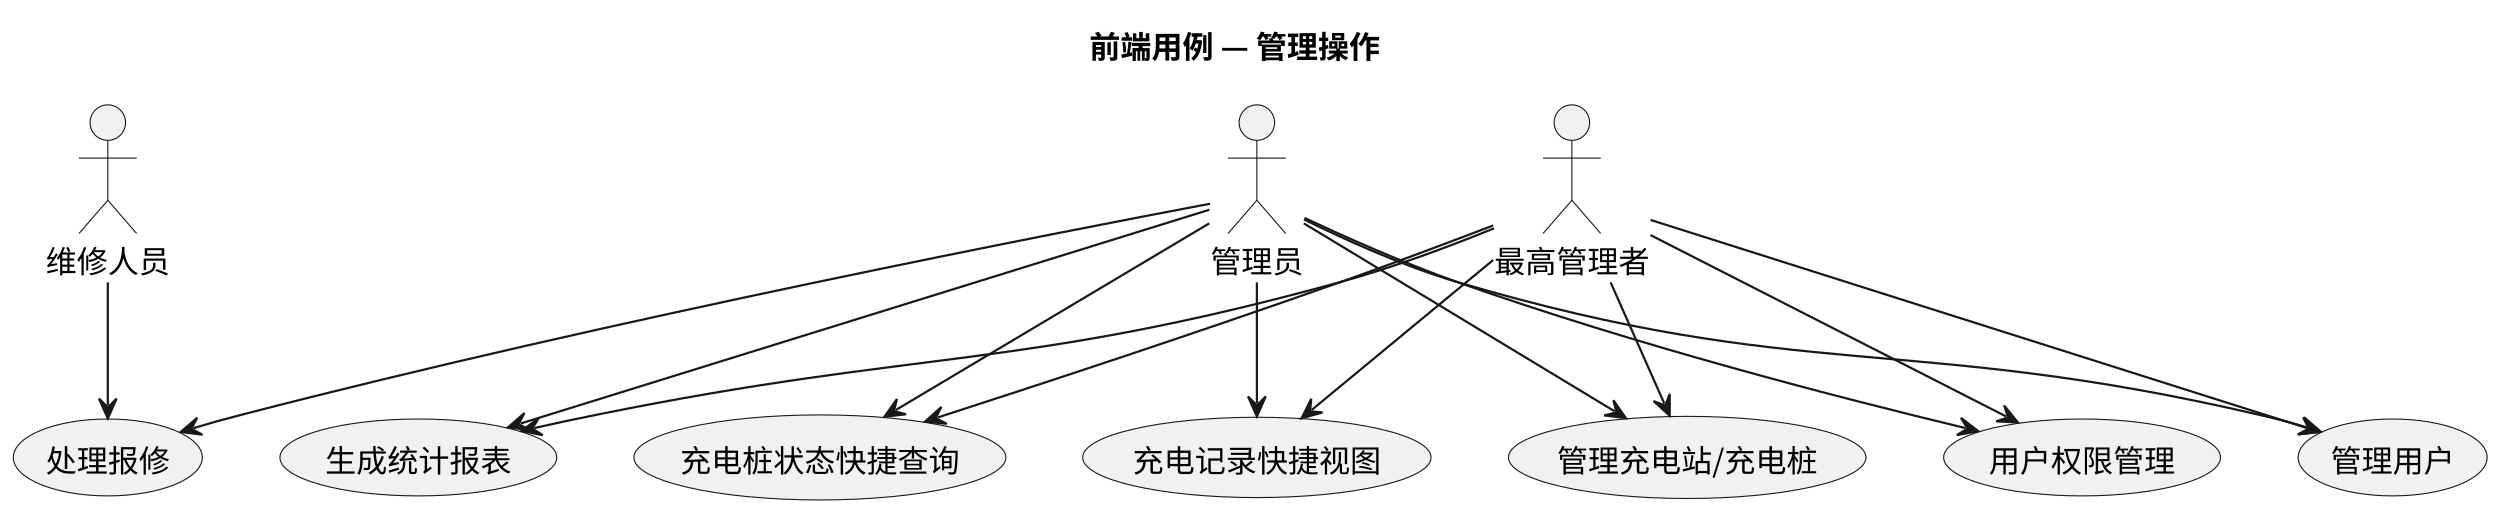
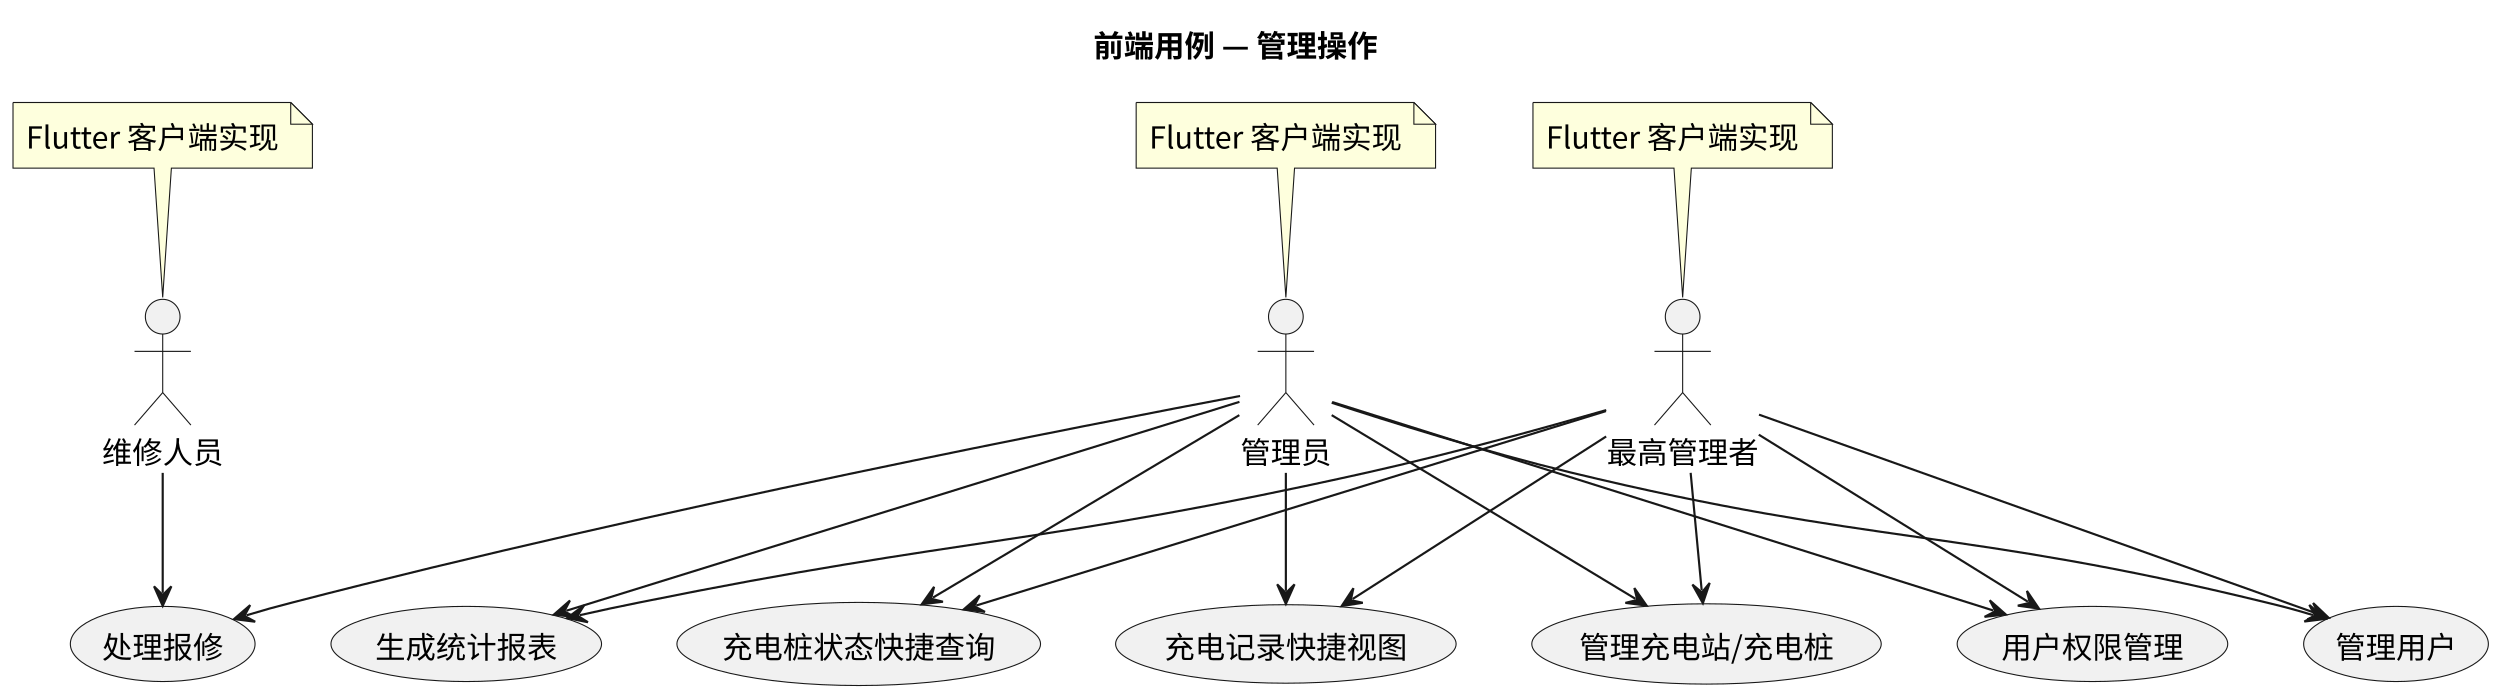
- <svg xmlns="http://www.w3.org/2000/svg" contentStyleType="text/css" data-diagram-type="DESCRIPTION" height="231px" preserveAspectRatio="none" style="width:1127px;height:231px;background:#FFFFFF;" version="1.1" viewBox="0 0 1127 231" width="1127px" zoomAndPan="magnify">
+ <svg xmlns="http://www.w3.org/2000/svg" contentStyleType="text/css" data-diagram-type="DESCRIPTION" height="322px" preserveAspectRatio="none" style="width:1153px;height:322px;background:#FFFFFF;" version="1.1" viewBox="0 0 1153 322" width="1153px" zoomAndPan="magnify">
  <defs />
  <g>
    <g class="title" data-source-line="3">
-       <text fill="#000000" font-family="Noto Sans CJK SC" font-size="14" font-weight="bold" lengthAdjust="spacing" textLength="131.067" x="491.064" y="26.24">前端用例 — 管理操作</text>
+       <text fill="#000000" font-family="Noto Sans CJK SC" font-size="14" font-weight="bold" lengthAdjust="spacing" textLength="131.067" x="504.284" y="26.24">前端用例 — 管理操作</text>
    </g>
    <g class="entity" data-entity="A" data-source-line="6" data-uid="ent0002" id="entity_A">
-       <ellipse cx="566.6" cy="55.272" fill="#F1F1F1" rx="8" ry="8" style="stroke:#181818;stroke-width:0.5;" />
-       <path d="M566.6,63.272 L566.6,90.272 M553.6,71.272 L579.6,71.272 M566.6,90.272 L553.6,105.272 M566.6,90.272 L579.6,105.272" fill="none" style="stroke:#181818;stroke-width:0.5;" />
-       <text fill="#000000" font-family="Noto Sans CJK SC" font-size="14" lengthAdjust="spacing" textLength="42" x="545.6" y="123.012">管理员</text>
+       <ellipse cx="593.04" cy="146.052" fill="#F1F1F1" rx="8" ry="8" style="stroke:#181818;stroke-width:0.5;" />
+       <path d="M593.04,154.052 L593.04,181.052 M580.04,162.052 L606.04,162.052 M593.04,181.052 L580.04,196.052 M593.04,181.052 L606.04,196.052" fill="none" style="stroke:#181818;stroke-width:0.5;" />
+       <text fill="#000000" font-family="Noto Sans CJK SC" font-size="14" lengthAdjust="spacing" textLength="42" x="572.04" y="213.792">管理员</text>
    </g>
    <g class="entity" data-entity="M" data-source-line="7" data-uid="ent0003" id="entity_M">
-       <ellipse cx="48.6" cy="55.272" fill="#F1F1F1" rx="8" ry="8" style="stroke:#181818;stroke-width:0.5;" />
-       <path d="M48.6,63.272 L48.6,90.272 M35.6,71.272 L61.6,71.272 M48.6,90.272 L35.6,105.272 M48.6,90.272 L61.6,105.272" fill="none" style="stroke:#181818;stroke-width:0.5;" />
-       <text fill="#000000" font-family="Noto Sans CJK SC" font-size="14" lengthAdjust="spacing" textLength="56" x="20.6" y="123.012">维修人员</text>
+       <ellipse cx="75.04" cy="146.052" fill="#F1F1F1" rx="8" ry="8" style="stroke:#181818;stroke-width:0.5;" />
+       <path d="M75.04,154.052 L75.04,181.052 M62.04,162.052 L88.04,162.052 M75.04,181.052 L62.04,196.052 M75.04,181.052 L88.04,196.052" fill="none" style="stroke:#181818;stroke-width:0.5;" />
+       <text fill="#000000" font-family="Noto Sans CJK SC" font-size="14" lengthAdjust="spacing" textLength="56" x="47.04" y="213.792">维修人员</text>
    </g>
    <g class="entity" data-entity="SA" data-source-line="8" data-uid="ent0004" id="entity_SA">
-       <ellipse cx="708.6" cy="55.272" fill="#F1F1F1" rx="8" ry="8" style="stroke:#181818;stroke-width:0.5;" />
-       <path d="M708.6,63.272 L708.6,90.272 M695.6,71.272 L721.6,71.272 M708.6,90.272 L695.6,105.272 M708.6,90.272 L721.6,105.272" fill="none" style="stroke:#181818;stroke-width:0.5;" />
-       <text fill="#000000" font-family="Noto Sans CJK SC" font-size="14" lengthAdjust="spacing" textLength="70" x="673.6" y="123.012">最高管理者</text>
+       <ellipse cx="776.04" cy="146.052" fill="#F1F1F1" rx="8" ry="8" style="stroke:#181818;stroke-width:0.5;" />
+       <path d="M776.04,154.052 L776.04,181.052 M763.04,162.052 L789.04,162.052 M776.04,181.052 L763.04,196.052 M776.04,181.052 L789.04,196.052" fill="none" style="stroke:#181818;stroke-width:0.5;" />
+       <text fill="#000000" font-family="Noto Sans CJK SC" font-size="14" lengthAdjust="spacing" textLength="70" x="741.04" y="213.792">最高管理者</text>
    </g>
-     <g class="entity" data-entity="HR" data-source-line="10" data-uid="ent0005" id="entity_HR">
-       <ellipse cx="48.598" cy="206.216" fill="#F1F1F1" rx="42.598" ry="17.334" style="stroke:#181818;stroke-width:0.5;" />
-       <text fill="#000000" font-family="Noto Sans CJK SC" font-size="14" lengthAdjust="spacing" textLength="56" x="20.598" y="212.852">处理报修</text>
+     <g class="entity" data-entity="GMN5" data-source-line="10" data-uid="ent0006" id="entity_GMN5">
+       <path d="M524,47.272 L524,77.544 A0,0 0 0 0 524,77.544 L589.04,77.544 L593.04,137.172 L597.04,77.544 L662.082,77.544 A0,0 0 0 0 662.082,77.544 L662.082,57.272 L652.082,47.272 L524,47.272 A0,0 0 0 0 524,47.272" fill="#FEFFDD" style="stroke:#181818;stroke-width:0.5;" />
+       <path d="M652.082,47.272 L652.082,57.272 L662.082,57.272 L652.082,47.272" fill="#FEFFDD" style="stroke:#181818;stroke-width:0.5;" />
+       <text fill="#000000" font-family="Noto Sans CJK SC" font-size="14" lengthAdjust="spacing" textLength="117.082" x="530" y="68.512">Flutter 客户端实现</text>
    </g>
-     <g class="entity" data-entity="MM" data-source-line="11" data-uid="ent0006" id="entity_MM">
-       <ellipse cx="760.604" cy="206.209" fill="#F1F1F1" rx="80.584" ry="18.517" style="stroke:#181818;stroke-width:0.5;" />
-       <text fill="#000000" font-family="Noto Sans CJK SC" font-size="14" lengthAdjust="spacing" textLength="117.487" x="701.86" y="212.845">管理充电站/充电桩</text>
+     <g class="entity" data-entity="GMN8" data-source-line="11" data-uid="ent0009" id="entity_GMN8">
+       <path d="M6,47.272 L6,77.544 A0,0 0 0 0 6,77.544 L71.04,77.544 L75.04,137.172 L79.04,77.544 L144.082,77.544 A0,0 0 0 0 144.082,77.544 L144.082,57.272 L134.082,47.272 L6,47.272 A0,0 0 0 0 6,47.272" fill="#FEFFDD" style="stroke:#181818;stroke-width:0.5;" />
+       <path d="M134.082,47.272 L134.082,57.272 L144.082,57.272 L134.082,47.272" fill="#FEFFDD" style="stroke:#181818;stroke-width:0.5;" />
+       <text fill="#000000" font-family="Noto Sans CJK SC" font-size="14" lengthAdjust="spacing" textLength="117.082" x="12" y="68.512">Flutter 客户端实现</text>
    </g>
-     <g class="entity" data-entity="PM" data-source-line="12" data-uid="ent0007" id="entity_PM">
-       <ellipse cx="938.597" cy="206.216" fill="#F1F1F1" rx="62.397" ry="17.334" style="stroke:#181818;stroke-width:0.5;" />
-       <text fill="#000000" font-family="Noto Sans CJK SC" font-size="14" lengthAdjust="spacing" textLength="84" x="896.597" y="212.852">用户权限管理</text>
+     <g class="entity" data-entity="GMN11" data-source-line="12" data-uid="ent0012" id="entity_GMN11">
+       <path d="M707,47.272 L707,77.544 A0,0 0 0 0 707,77.544 L772.04,77.544 L776.04,137.172 L780.04,77.544 L845.082,77.544 A0,0 0 0 0 845.082,77.544 L845.082,57.272 L835.082,47.272 L707,47.272 A0,0 0 0 0 707,47.272" fill="#FEFFDD" style="stroke:#181818;stroke-width:0.5;" />
+       <path d="M835.082,47.272 L835.082,57.272 L845.082,57.272 L835.082,47.272" fill="#FEFFDD" style="stroke:#181818;stroke-width:0.5;" />
+       <text fill="#000000" font-family="Noto Sans CJK SC" font-size="14" lengthAdjust="spacing" textLength="117.082" x="713" y="68.512">Flutter 客户端实现</text>
    </g>
-     <g class="entity" data-entity="MU" data-source-line="13" data-uid="ent0008" id="entity_MU">
-       <ellipse cx="1078.598" cy="206.216" fill="#F1F1F1" rx="42.598" ry="17.334" style="stroke:#181818;stroke-width:0.5;" />
-       <text fill="#000000" font-family="Noto Sans CJK SC" font-size="14" lengthAdjust="spacing" textLength="56" x="1050.598" y="212.852">管理用户</text>
+     <g class="entity" data-entity="HR" data-source-line="14" data-uid="ent0014" id="entity_HR">
+       <ellipse cx="75.038" cy="296.996" fill="#F1F1F1" rx="42.598" ry="17.334" style="stroke:#181818;stroke-width:0.5;" />
+       <text fill="#000000" font-family="Noto Sans CJK SC" font-size="14" lengthAdjust="spacing" textLength="56" x="47.038" y="303.632">处理报修</text>
    </g>
-     <g class="entity" data-entity="GS" data-source-line="14" data-uid="ent0009" id="entity_GS">
-       <ellipse cx="188.597" cy="206.216" fill="#F1F1F1" rx="62.397" ry="17.334" style="stroke:#181818;stroke-width:0.5;" />
-       <text fill="#000000" font-family="Noto Sans CJK SC" font-size="14" lengthAdjust="spacing" textLength="84" x="146.597" y="212.852">生成统计报表</text>
+     <g class="entity" data-entity="MM" data-source-line="15" data-uid="ent0015" id="entity_MM">
+       <ellipse cx="787.044" cy="296.989" fill="#F1F1F1" rx="80.584" ry="18.517" style="stroke:#181818;stroke-width:0.5;" />
+       <text fill="#000000" font-family="Noto Sans CJK SC" font-size="14" lengthAdjust="spacing" textLength="117.487" x="728.3" y="303.625">管理充电站/充电桩</text>
    </g>
-     <g class="entity" data-entity="QC" data-source-line="15" data-uid="ent0010" id="entity_QC">
-       <ellipse cx="369.604" cy="206.213" fill="#F1F1F1" rx="83.854" ry="19.171" style="stroke:#181818;stroke-width:0.5;" />
-       <text fill="#000000" font-family="Noto Sans CJK SC" font-size="14" lengthAdjust="spacing" textLength="125.999" x="306.604" y="212.849">充电桩状态快捷查询</text>
+     <g class="entity" data-entity="PM" data-source-line="16" data-uid="ent0016" id="entity_PM">
+       <ellipse cx="965.037" cy="296.996" fill="#F1F1F1" rx="62.397" ry="17.334" style="stroke:#181818;stroke-width:0.5;" />
+       <text fill="#000000" font-family="Noto Sans CJK SC" font-size="14" lengthAdjust="spacing" textLength="84" x="923.037" y="303.632">用户权限管理</text>
    </g>
-     <g class="entity" data-entity="QV" data-source-line="16" data-uid="ent0011" id="entity_QV">
-       <ellipse cx="566.598" cy="206.207" fill="#F1F1F1" rx="78.528" ry="18.105" style="stroke:#181818;stroke-width:0.5;" />
-       <text fill="#000000" font-family="Noto Sans CJK SC" font-size="14" lengthAdjust="spacing" textLength="111.999" x="510.598" y="212.843">充电记录快捷视图</text>
+     <g class="entity" data-entity="MU" data-source-line="17" data-uid="ent0017" id="entity_MU">
+       <ellipse cx="1105.038" cy="296.996" fill="#F1F1F1" rx="42.598" ry="17.334" style="stroke:#181818;stroke-width:0.5;" />
+       <text fill="#000000" font-family="Noto Sans CJK SC" font-size="14" lengthAdjust="spacing" textLength="56" x="1077.038" y="303.632">管理用户</text>
    </g>
-     <g class="link" data-entity-1="A" data-entity-2="HR" data-source-line="18" data-uid="lnk12" id="link_A_HR">
-       <path d="M545.46,91.852 C480.08,104.182 275.55,143.762 108.6,187.042 C99.75,189.332 95.994,190.348 87.214,192.998" fill="none" id="A-to-HR" style="stroke:#181818;stroke-width:1;" />
-       <polygon fill="#181818" points="81.47,194.732,91.242,195.961,86.257,193.287,88.93,188.302,81.47,194.732" style="stroke:#181818;stroke-width:1;" />
+     <g class="entity" data-entity="GS" data-source-line="18" data-uid="ent0018" id="entity_GS">
+       <ellipse cx="215.037" cy="296.996" fill="#F1F1F1" rx="62.397" ry="17.334" style="stroke:#181818;stroke-width:0.5;" />
+       <text fill="#000000" font-family="Noto Sans CJK SC" font-size="14" lengthAdjust="spacing" textLength="84" x="173.037" y="303.632">生成统计报表</text>
    </g>
-     <g class="link" data-entity-1="A" data-entity-2="MM" data-source-line="19" data-uid="lnk13" id="link_A_MM">
-       <path d="M587.73,100.682 C622.98,122.002 688.656,161.707 727.826,185.397" fill="none" id="A-to-MM" style="stroke:#181818;stroke-width:1;" />
-       <polygon fill="#181818" points="732.96,188.502,727.329,180.422,728.682,185.914,723.189,187.267,732.96,188.502" style="stroke:#181818;stroke-width:1;" />
+     <g class="entity" data-entity="QC" data-source-line="19" data-uid="ent0019" id="entity_QC">
+       <ellipse cx="396.044" cy="296.993" fill="#F1F1F1" rx="83.854" ry="19.171" style="stroke:#181818;stroke-width:0.5;" />
+       <text fill="#000000" font-family="Noto Sans CJK SC" font-size="14" lengthAdjust="spacing" textLength="125.999" x="333.045" y="303.629">充电桩状态快捷查询</text>
    </g>
-     <g class="link" data-entity-1="A" data-entity-2="PM" data-source-line="20" data-uid="lnk14" id="link_A_PM">
-       <path d="M588.08,98.262 C606.1,106.702 632.67,118.562 656.6,127.042 C737.89,155.822 829.536,179.399 885.986,192.97" fill="none" id="A-to-PM" style="stroke:#181818;stroke-width:1;" />
-       <polygon fill="#181818" points="891.82,194.372,884.004,188.379,886.958,193.203,882.134,196.157,891.82,194.372" style="stroke:#181818;stroke-width:1;" />
+     <g class="entity" data-entity="QV" data-source-line="20" data-uid="ent0020" id="entity_QV">
+       <ellipse cx="593.038" cy="296.987" fill="#F1F1F1" rx="78.528" ry="18.105" style="stroke:#181818;stroke-width:0.5;" />
+       <text fill="#000000" font-family="Noto Sans CJK SC" font-size="14" lengthAdjust="spacing" textLength="111.999" x="537.038" y="303.623">充电记录快捷视图</text>
    </g>
-     <g class="link" data-entity-1="A" data-entity-2="MU" data-source-line="21" data-uid="lnk15" id="link_A_MU">
-       <path d="M587.86,98.932 C605.76,107.772 632.25,119.852 656.6,127.042 C813,173.242 859.78,149.992 1018.6,187.042 C1027.61,189.142 1031.507,190.115 1040.367,192.795" fill="none" id="A-to-MU" style="stroke:#181818;stroke-width:1;" />
-       <polygon fill="#181818" points="1046.11,194.532,1038.654,188.097,1041.324,193.084,1036.337,195.755,1046.11,194.532" style="stroke:#181818;stroke-width:1;" />
+     <g class="link" data-entity-1="A" data-entity-2="HR" data-source-line="22" data-uid="lnk21" id="link_A_HR">
+       <path d="M571.9,182.632 C506.52,194.962 302,234.542 135.04,277.822 C126.19,280.112 122.433,281.126 113.663,283.776" fill="none" id="A-to-HR" style="stroke:#181818;stroke-width:1;" />
+       <polygon fill="#181818" points="107.92,285.512,117.692,286.738,112.706,284.066,115.378,279.08,107.92,285.512" style="stroke:#181818;stroke-width:1;" />
    </g>
-     <g class="link" data-entity-1="A" data-entity-2="GS" data-source-line="22" data-uid="lnk16" id="link_A_GS">
-       <path d="M545.19,94.552 C484.2,113.472 314.54,166.123 234.74,190.893" fill="none" id="A-to-GS" style="stroke:#181818;stroke-width:1;" />
-       <polygon fill="#181818" points="229.01,192.672,238.791,193.824,233.785,191.19,236.42,186.184,229.01,192.672" style="stroke:#181818;stroke-width:1;" />
+     <g class="link" data-entity-1="A" data-entity-2="MM" data-source-line="23" data-uid="lnk22" id="link_A_MM">
+       <path d="M614.17,191.462 C649.43,212.782 715.096,252.487 754.266,276.177" fill="none" id="A-to-MM" style="stroke:#181818;stroke-width:1;" />
+       <polygon fill="#181818" points="759.4,279.282,753.769,271.202,755.122,276.694,749.629,278.047,759.4,279.282" style="stroke:#181818;stroke-width:1;" />
    </g>
-     <g class="link" data-entity-1="A" data-entity-2="QC" data-source-line="23" data-uid="lnk17" id="link_A_QC">
-       <path d="M545.14,100.682 C509.64,121.822 443.795,161.032 403.825,184.832" fill="none" id="A-to-QC" style="stroke:#181818;stroke-width:1;" />
-       <polygon fill="#181818" points="398.67,187.902,408.449,186.734,402.966,185.344,404.356,179.861,398.67,187.902" style="stroke:#181818;stroke-width:1;" />
+     <g class="link" data-entity-1="A" data-entity-2="PM" data-source-line="24" data-uid="lnk23" id="link_A_PM">
+       <path d="M614.38,185.412 C674.59,204.402 840.808,256.818 919.338,281.578" fill="none" id="A-to-PM" style="stroke:#181818;stroke-width:1;" />
+       <polygon fill="#181818" points="925.06,283.382,917.679,276.861,920.291,281.878,915.274,284.49,925.06,283.382" style="stroke:#181818;stroke-width:1;" />
    </g>
-     <g class="link" data-entity-1="A" data-entity-2="QV" data-source-line="24" data-uid="lnk18" id="link_A_QV">
-       <path d="M566.6,127.292 C566.6,147.792 566.6,165.822 566.6,181.722" fill="none" id="A-to-QV" style="stroke:#181818;stroke-width:1;" />
-       <polygon fill="#181818" points="566.6,187.722,570.6,178.722,566.6,182.722,562.6,178.722,566.6,187.722" style="stroke:#181818;stroke-width:1;" />
+     <g class="link" data-entity-1="A" data-entity-2="MU" data-source-line="25" data-uid="lnk24" id="link_A_MU">
+       <path d="M614.18,185.752 C639.92,194.182 684.82,208.322 724.04,217.822 C865.1,251.972 904.04,243.402 1045.04,277.822 C1054.03,280.012 1057.917,281.015 1066.777,283.695" fill="none" id="A-to-MU" style="stroke:#181818;stroke-width:1;" />
+       <polygon fill="#181818" points="1072.52,285.432,1065.064,278.998,1067.734,283.984,1062.747,286.655,1072.52,285.432" style="stroke:#181818;stroke-width:1;" />
    </g>
-     <g class="link" data-entity-1="M" data-entity-2="HR" data-source-line="25" data-uid="lnk19" id="link_M_HR">
-       <path d="M48.6,127.292 C48.6,148.192 48.6,166.762 48.6,182.642" fill="none" id="M-to-HR" style="stroke:#181818;stroke-width:1;" />
-       <polygon fill="#181818" points="48.6,188.642,52.6,179.642,48.6,183.642,44.6,179.642,48.6,188.642" style="stroke:#181818;stroke-width:1;" />
+     <g class="link" data-entity-1="A" data-entity-2="GS" data-source-line="26" data-uid="lnk25" id="link_A_GS">
+       <path d="M571.63,185.332 C510.65,204.252 340.99,256.903 261.18,281.673" fill="none" id="A-to-GS" style="stroke:#181818;stroke-width:1;" />
+       <polygon fill="#181818" points="255.45,283.452,265.231,284.604,260.225,281.97,262.86,276.964,255.45,283.452" style="stroke:#181818;stroke-width:1;" />
    </g>
-     <g class="link" data-entity-1="SA" data-entity-2="MM" data-source-line="26" data-uid="lnk20" id="link_SA_MM">
-       <path d="M726.06,127.292 C735.09,147.662 743.228,166.027 750.278,181.927" fill="none" id="SA-to-MM" style="stroke:#181818;stroke-width:1;" />
-       <polygon fill="#181818" points="752.71,187.412,752.719,177.563,750.683,182.841,745.405,180.806,752.71,187.412" style="stroke:#181818;stroke-width:1;" />
+     <g class="link" data-entity-1="A" data-entity-2="QC" data-source-line="27" data-uid="lnk26" id="link_A_QC">
+       <path d="M571.58,191.462 C536.08,212.602 470.235,251.812 430.265,275.612" fill="none" id="A-to-QC" style="stroke:#181818;stroke-width:1;" />
+       <polygon fill="#181818" points="425.11,278.682,434.889,277.514,429.406,276.124,430.796,270.64,425.11,278.682" style="stroke:#181818;stroke-width:1;" />
    </g>
-     <g class="link" data-entity-1="SA" data-entity-2="PM" data-source-line="27" data-uid="lnk21" id="link_SA_PM">
-       <path d="M744.03,105.972 C789.52,129.182 862.245,166.266 904.335,187.736" fill="none" id="SA-to-PM" style="stroke:#181818;stroke-width:1;" />
-       <polygon fill="#181818" points="909.68,190.462,903.48,182.809,905.226,188.19,899.845,189.936,909.68,190.462" style="stroke:#181818;stroke-width:1;" />
+     <g class="link" data-entity-1="A" data-entity-2="QV" data-source-line="28" data-uid="lnk27" id="link_A_QV">
+       <path d="M593.04,218.072 C593.04,238.572 593.04,256.602 593.04,272.502" fill="none" id="A-to-QV" style="stroke:#181818;stroke-width:1;" />
+       <polygon fill="#181818" points="593.04,278.502,597.04,269.502,593.04,273.502,589.04,269.502,593.04,278.502" style="stroke:#181818;stroke-width:1;" />
    </g>
-     <g class="link" data-entity-1="SA" data-entity-2="MU" data-source-line="28" data-uid="lnk22" id="link_SA_MU">
-       <path d="M744.07,99.152 C815.61,121.832 970.521,170.949 1039.911,192.949" fill="none" id="SA-to-MU" style="stroke:#181818;stroke-width:1;" />
-       <polygon fill="#181818" points="1045.63,194.762,1038.26,188.229,1040.864,193.251,1035.842,195.855,1045.63,194.762" style="stroke:#181818;stroke-width:1;" />
+     <g class="link" data-entity-1="M" data-entity-2="HR" data-source-line="29" data-uid="lnk28" id="link_M_HR">
+       <path d="M75.04,218.072 C75.04,238.972 75.04,257.542 75.04,273.422" fill="none" id="M-to-HR" style="stroke:#181818;stroke-width:1;" />
+       <polygon fill="#181818" points="75.04,279.422,79.04,270.422,75.04,274.422,71.04,270.422,75.04,279.422" style="stroke:#181818;stroke-width:1;" />
    </g>
-     <g class="link" data-entity-1="SA" data-entity-2="GS" data-source-line="29" data-uid="lnk23" id="link_SA_GS">
-       <path d="M673.51,102.942 C653.6,111.012 628.04,120.592 604.6,127.042 C458.33,167.252 417.27,156.902 268.6,187.042 C257.71,189.252 251.883,190.47 240.903,192.95" fill="none" id="SA-to-GS" style="stroke:#181818;stroke-width:1;" />
-       <polygon fill="#181818" points="235.05,194.272,244.71,196.191,239.927,193.17,242.948,188.387,235.05,194.272" style="stroke:#181818;stroke-width:1;" />
+     <g class="link" data-entity-1="SA" data-entity-2="MM" data-source-line="30" data-uid="lnk29" id="link_SA_MM">
+       <path d="M779.73,218.072 C781.64,238.442 783.32,256.318 784.81,272.218" fill="none" id="SA-to-MM" style="stroke:#181818;stroke-width:1;" />
+       <polygon fill="#181818" points="785.37,278.192,788.513,268.858,784.904,273.214,780.548,269.604,785.37,278.192" style="stroke:#181818;stroke-width:1;" />
    </g>
-     <g class="link" data-entity-1="SA" data-entity-2="QC" data-source-line="30" data-uid="lnk24" id="link_SA_QC">
-       <path d="M673.1,101.652 C653.06,109.312 627.51,118.922 604.6,127.042 C539.96,149.942 470.35,172.808 422.75,188.178" fill="none" id="SA-to-QC" style="stroke:#181818;stroke-width:1;" />
-       <polygon fill="#181818" points="417.04,190.022,426.834,191.063,421.798,188.486,424.375,183.45,417.04,190.022" style="stroke:#181818;stroke-width:1;" />
+     <g class="link" data-entity-1="SA" data-entity-2="PM" data-source-line="31" data-uid="lnk30" id="link_SA_PM">
+       <path d="M811.15,200.472 C848.72,223.792 902.272,257.038 935.262,277.509" fill="none" id="SA-to-PM" style="stroke:#181818;stroke-width:1;" />
+       <polygon fill="#181818" points="940.36,280.672,934.822,272.528,936.111,278.036,930.604,279.326,940.36,280.672" style="stroke:#181818;stroke-width:1;" />
    </g>
-     <g class="link" data-entity-1="SA" data-entity-2="QV" data-source-line="31" data-uid="lnk25" id="link_SA_QV">
-       <path d="M673.13,117.202 C645.86,139.732 613.786,166.231 591.356,184.761" fill="none" id="SA-to-QV" style="stroke:#181818;stroke-width:1;" />
-       <polygon fill="#181818" points="586.73,188.582,596.216,185.934,590.585,185.397,591.121,179.766,586.73,188.582" style="stroke:#181818;stroke-width:1;" />
+     <g class="link" data-entity-1="SA" data-entity-2="MU" data-source-line="32" data-uid="lnk31" id="link_SA_MU">
+       <path d="M811.25,191.242 C875.9,214.292 1006.869,260.987 1068.309,282.897" fill="none" id="SA-to-MU" style="stroke:#181818;stroke-width:1;" />
+       <polygon fill="#181818" points="1073.96,284.912,1066.826,278.121,1069.251,283.233,1064.139,285.656,1073.96,284.912" style="stroke:#181818;stroke-width:1;" />
+     </g>
+     <g class="link" data-entity-1="SA" data-entity-2="GS" data-source-line="33" data-uid="lnk32" id="link_SA_GS">
+       <path d="M740.8,189.122 C711.57,197.552 668.83,209.362 631.04,217.822 C483.01,250.952 443.71,247.682 295.04,277.822 C284.15,280.032 278.323,281.25 267.343,283.73" fill="none" id="SA-to-GS" style="stroke:#181818;stroke-width:1;" />
+       <polygon fill="#181818" points="261.49,285.052,271.15,286.971,266.367,283.95,269.388,279.167,261.49,285.052" style="stroke:#181818;stroke-width:1;" />
+     </g>
+     <g class="link" data-entity-1="SA" data-entity-2="QC" data-source-line="34" data-uid="lnk33" id="link_SA_QC">
+       <path d="M740.63,189.612 C672.28,210.712 527.783,255.322 450.233,279.262" fill="none" id="SA-to-QC" style="stroke:#181818;stroke-width:1;" />
+       <polygon fill="#181818" points="444.5,281.032,454.279,282.199,449.277,279.557,451.92,274.555,444.5,281.032" style="stroke:#181818;stroke-width:1;" />
+     </g>
+     <g class="link" data-entity-1="SA" data-entity-2="QV" data-source-line="35" data-uid="lnk34" id="link_SA_QV">
+       <path d="M740.76,201.302 C705.03,224.202 655.681,255.833 623.831,276.253" fill="none" id="SA-to-QV" style="stroke:#181818;stroke-width:1;" />
+       <polygon fill="#181818" points="618.78,279.492,628.515,278.002,622.989,276.793,624.198,271.267,618.78,279.492" style="stroke:#181818;stroke-width:1;" />
    </g>
  </g>
</svg>
